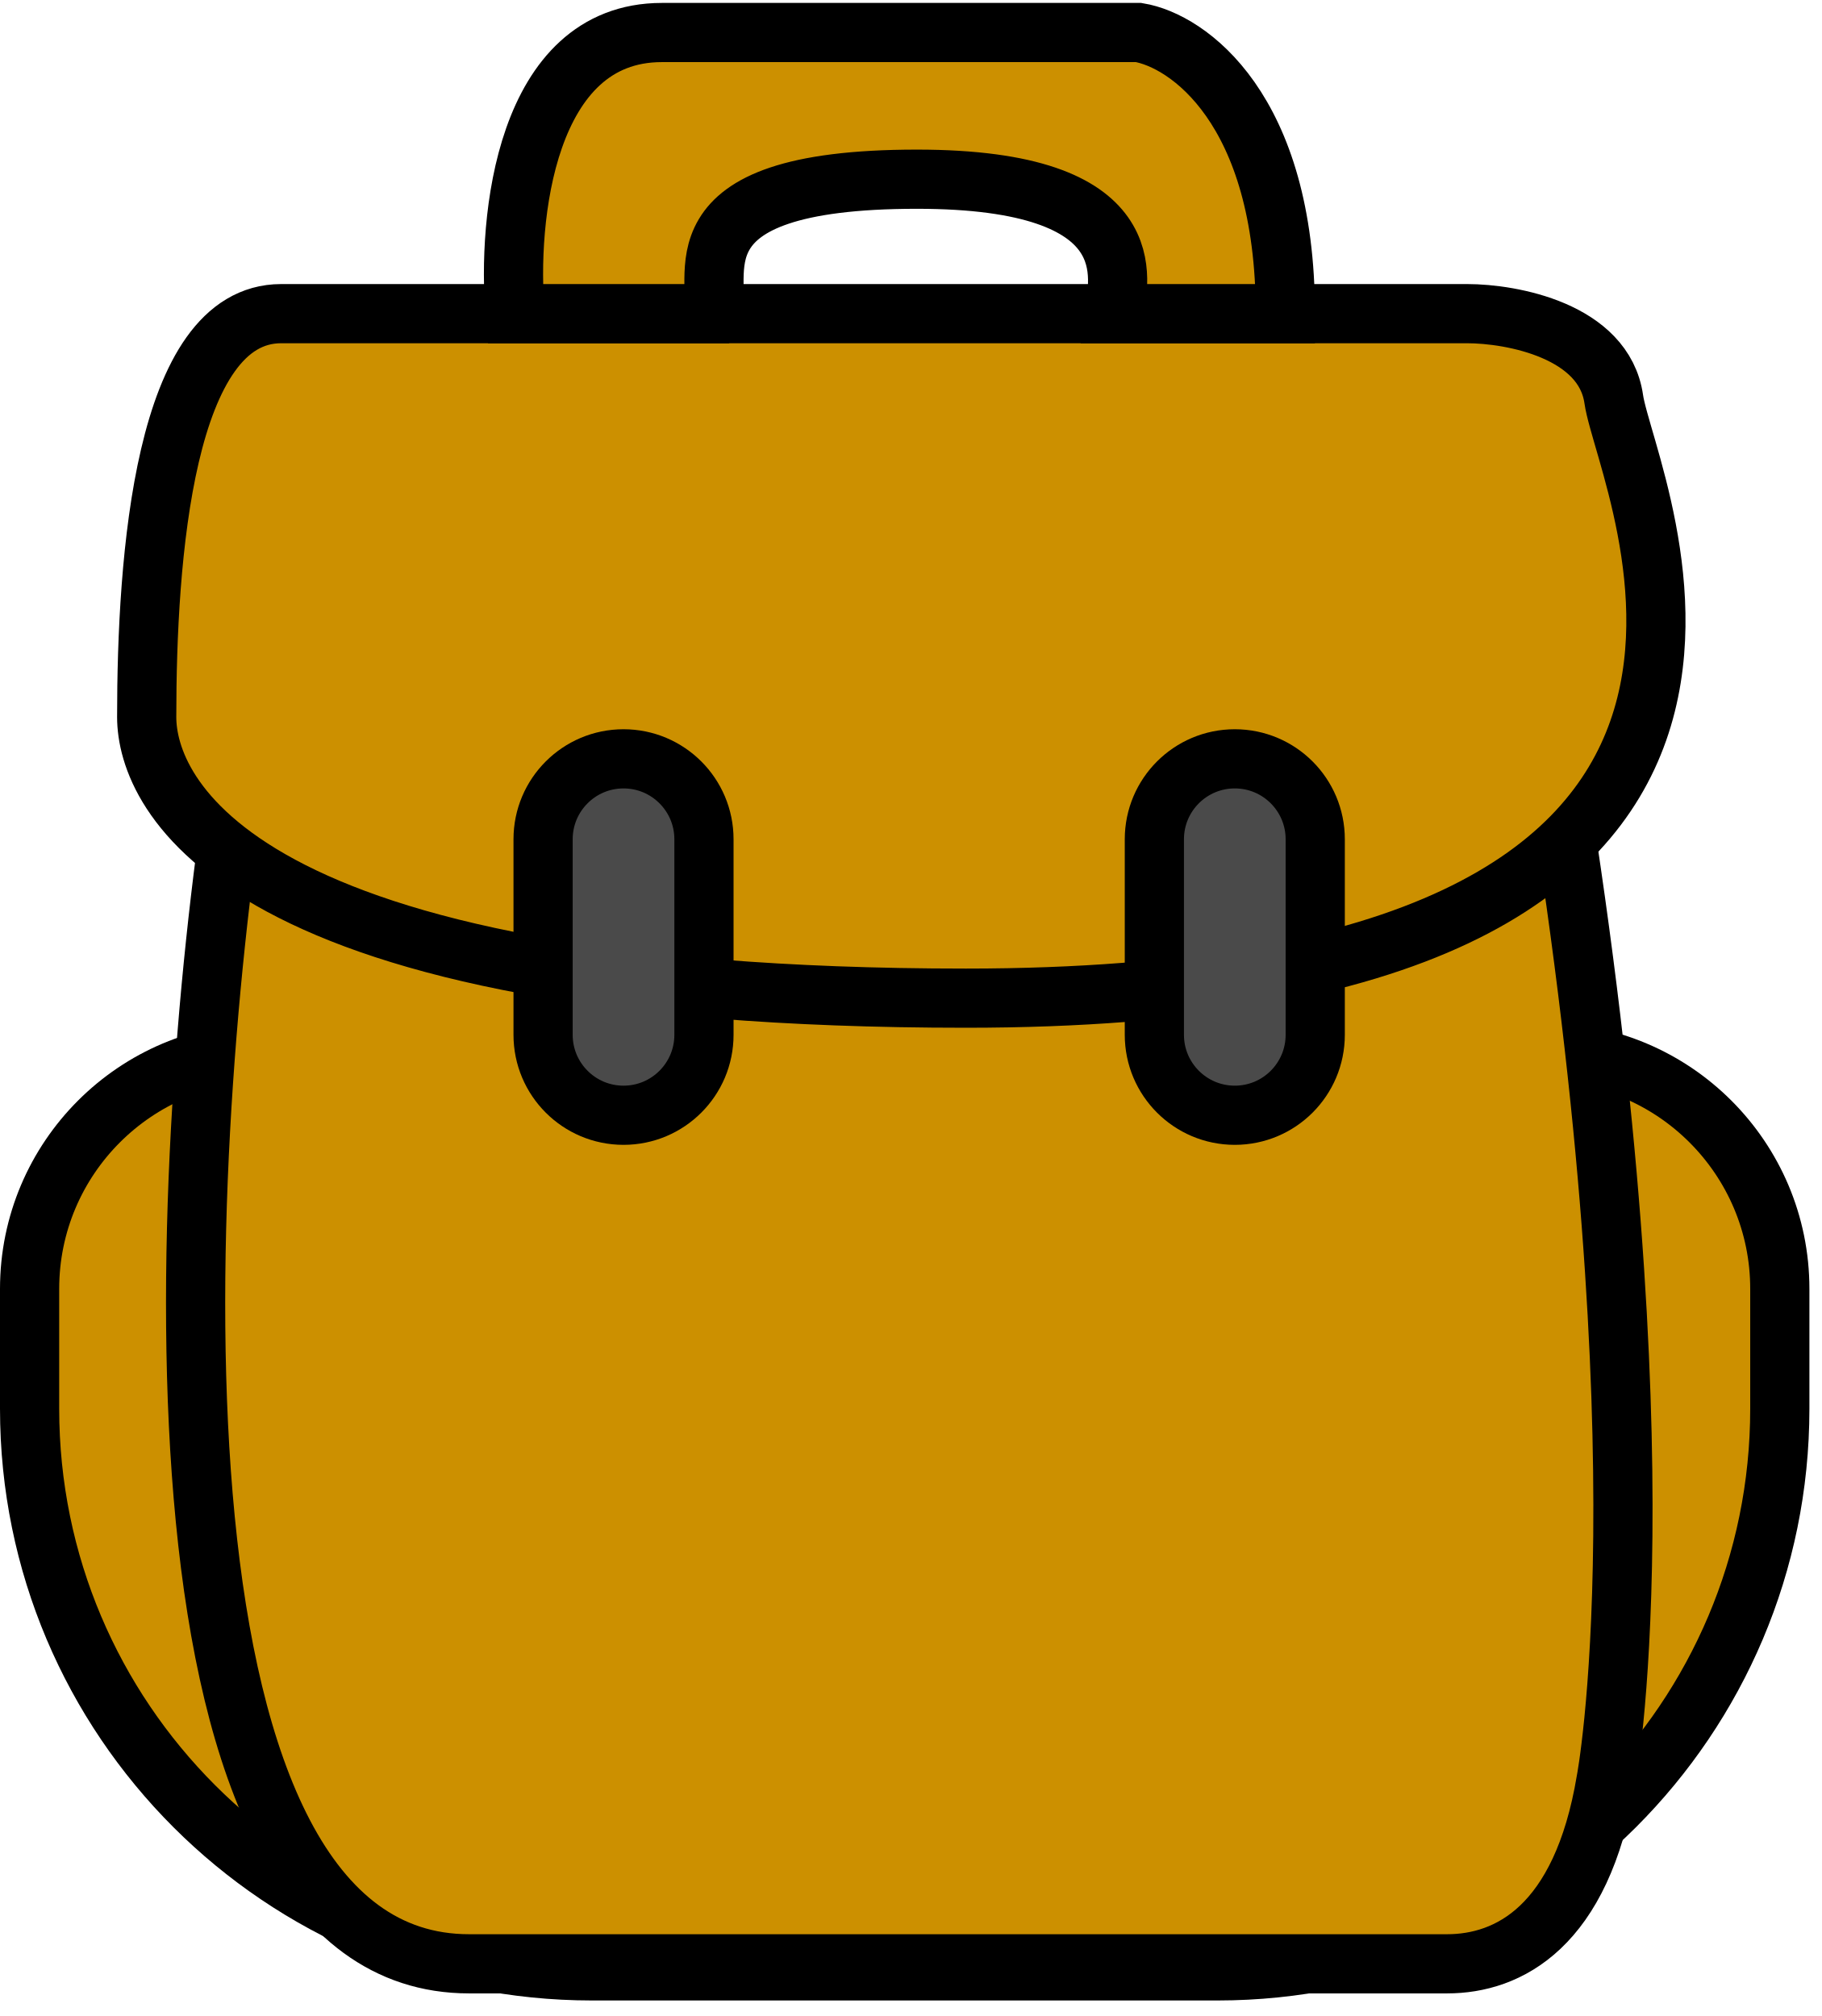
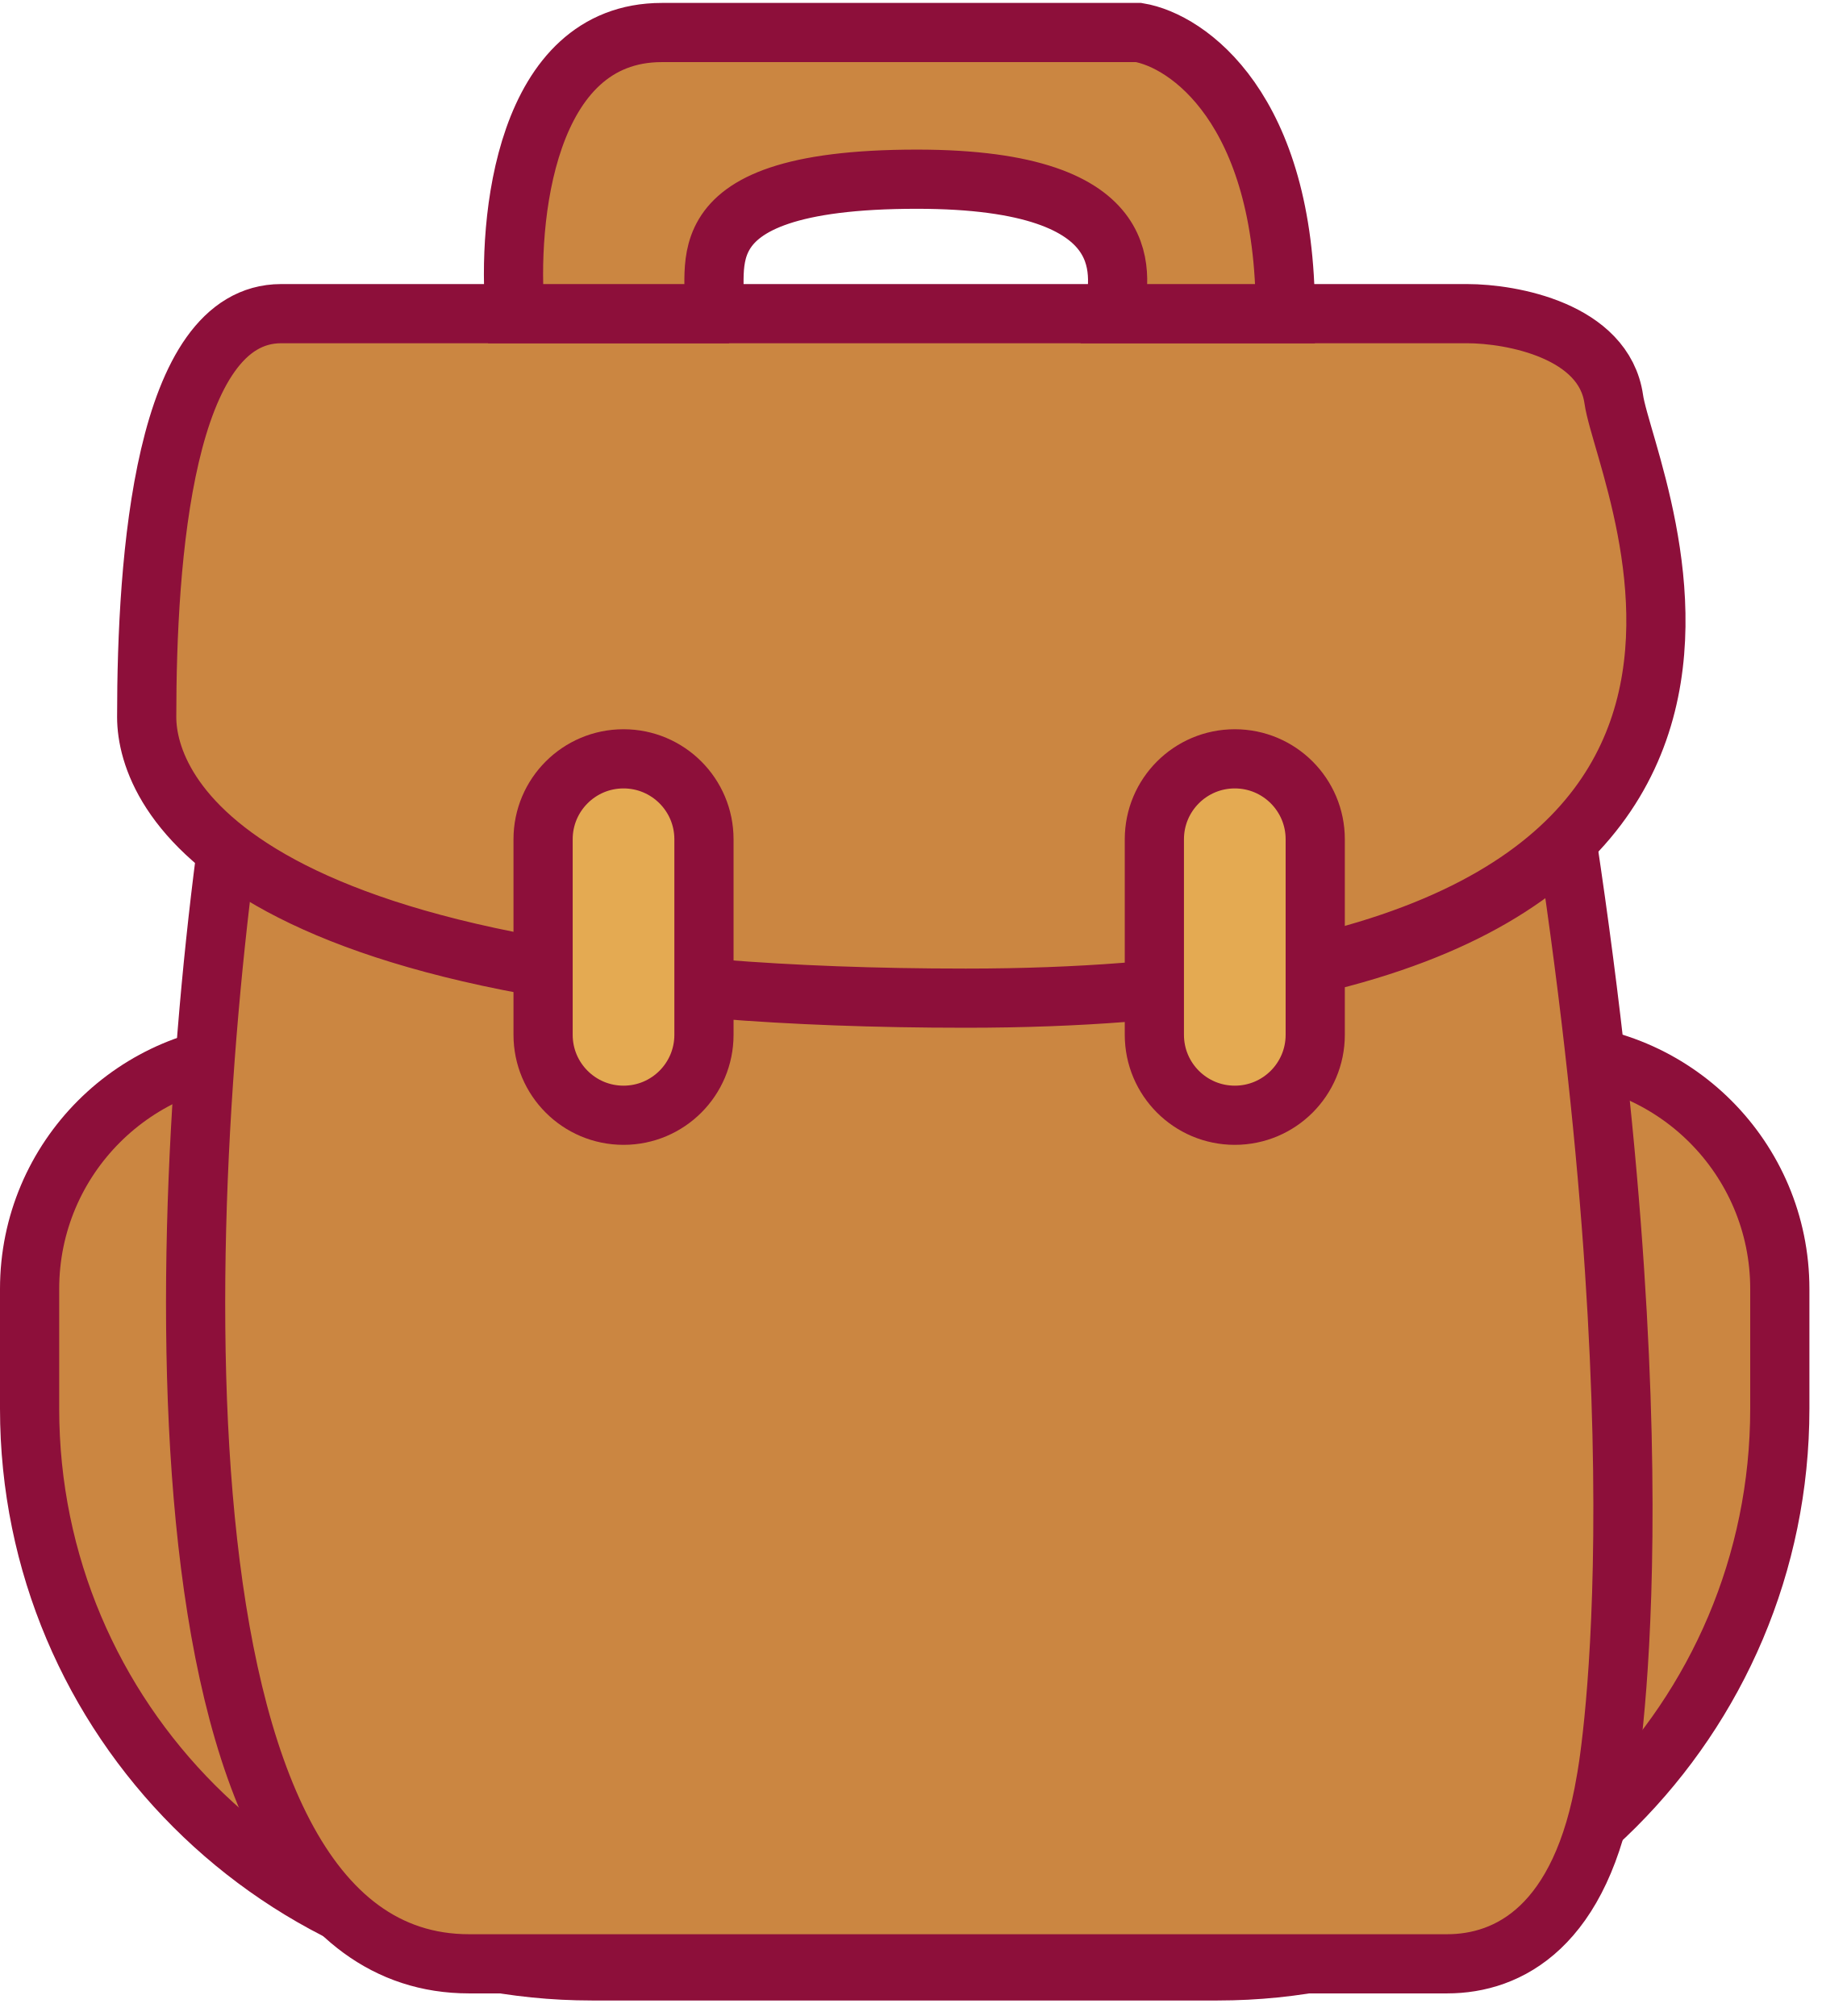
<svg xmlns="http://www.w3.org/2000/svg" width="112" height="124" viewBox="0 0 112 124" fill="none">
-   <path d="M1.82 79.277C1.82 71.237 8.338 64.718 16.379 64.718H94.893C102.933 64.718 109.452 71.237 109.452 79.277V86.648C109.452 105.744 93.971 121.225 74.874 121.225H36.398C17.301 121.225 1.82 105.744 1.82 86.648V79.277Z" fill="#CC9000" stroke="black" stroke-width="3.64" />
-   <path d="M28.845 120.79C8.395 120.79 10.801 72.172 14.56 47.862H95.757C102.524 89.965 98.765 109.513 98.765 109.513C97.261 118.535 92.75 120.79 88.991 120.79H28.845Z" fill="#CC9000" stroke="black" stroke-width="3.64" />
-   <path d="M90.219 19.292H17.291C10.073 19.292 9.021 34.329 9.021 44.102C9.021 48.717 14.284 61.395 59.394 61.395C115.781 61.395 99.993 29.818 99.241 24.555C98.639 20.345 92.975 19.292 90.219 19.292Z" fill="#CC9000" stroke="black" stroke-width="3.64" />
-   <path d="M40.702 2C32.281 2 31.179 13.528 31.68 19.292H43.709C44.711 17.287 40.702 11.022 56.389 11.022C70.61 11.022 68.77 17.287 68.519 19.292H79.045C79.045 6.661 73.03 2.501 70.023 2H40.702Z" fill="#CC9000" stroke="black" stroke-width="3.64" />
-   <rect x="70.989" y="46.674" width="9.893" height="21.923" rx="4.947" fill="#4A4A4A" stroke="black" stroke-width="3.64" />
-   <rect x="33.398" y="46.674" width="9.893" height="21.923" rx="4.947" fill="#4A4A4A" stroke="black" stroke-width="3.64" />
+   <path d="M1.82 79.278C1.82 71.237 8.338 64.719 16.379 64.719H94.893C102.933 64.719 109.452 71.237 109.452 79.278V86.648C109.452 105.745 93.971 121.226 74.874 121.226H36.398C17.301 121.226 1.82 105.745 1.82 86.648V79.278Z" fill="#CB8641" stroke="#8D0F3A" stroke-width="3.64" />
+   <path d="M28.845 120.79C8.395 120.79 10.801 72.171 14.56 47.862H95.757C102.524 89.965 98.765 109.512 98.765 109.512C97.261 118.534 92.75 120.79 88.991 120.79H28.845Z" fill="#CB8641" stroke="#8D0F3A" stroke-width="3.64" />
+   <path d="M90.219 19.292H17.291C10.073 19.292 9.021 34.329 9.021 44.103C9.021 48.718 14.284 61.395 59.394 61.395C115.781 61.395 99.993 29.818 99.241 24.555C98.639 20.345 92.975 19.292 90.219 19.292Z" fill="#CB8641" stroke="#8D0F3A" stroke-width="3.64" />
+   <path d="M40.702 2C32.281 2 31.179 13.528 31.68 19.292H43.709C44.711 17.287 40.702 11.022 56.389 11.022C70.61 11.022 68.77 17.287 68.519 19.292H79.045C79.045 6.661 73.03 2.501 70.023 2H40.702Z" fill="#CB8641" stroke="#8D0F3A" stroke-width="3.64" />
+   <rect x="70.989" y="46.674" width="9.893" height="21.923" rx="4.947" fill="#E4AA52" stroke="#8D0F3A" stroke-width="3.64" />
+   <rect x="33.398" y="46.674" width="9.893" height="21.923" rx="4.947" fill="#E4AA52" stroke="#8D0F3A" stroke-width="3.64" />
</svg>
